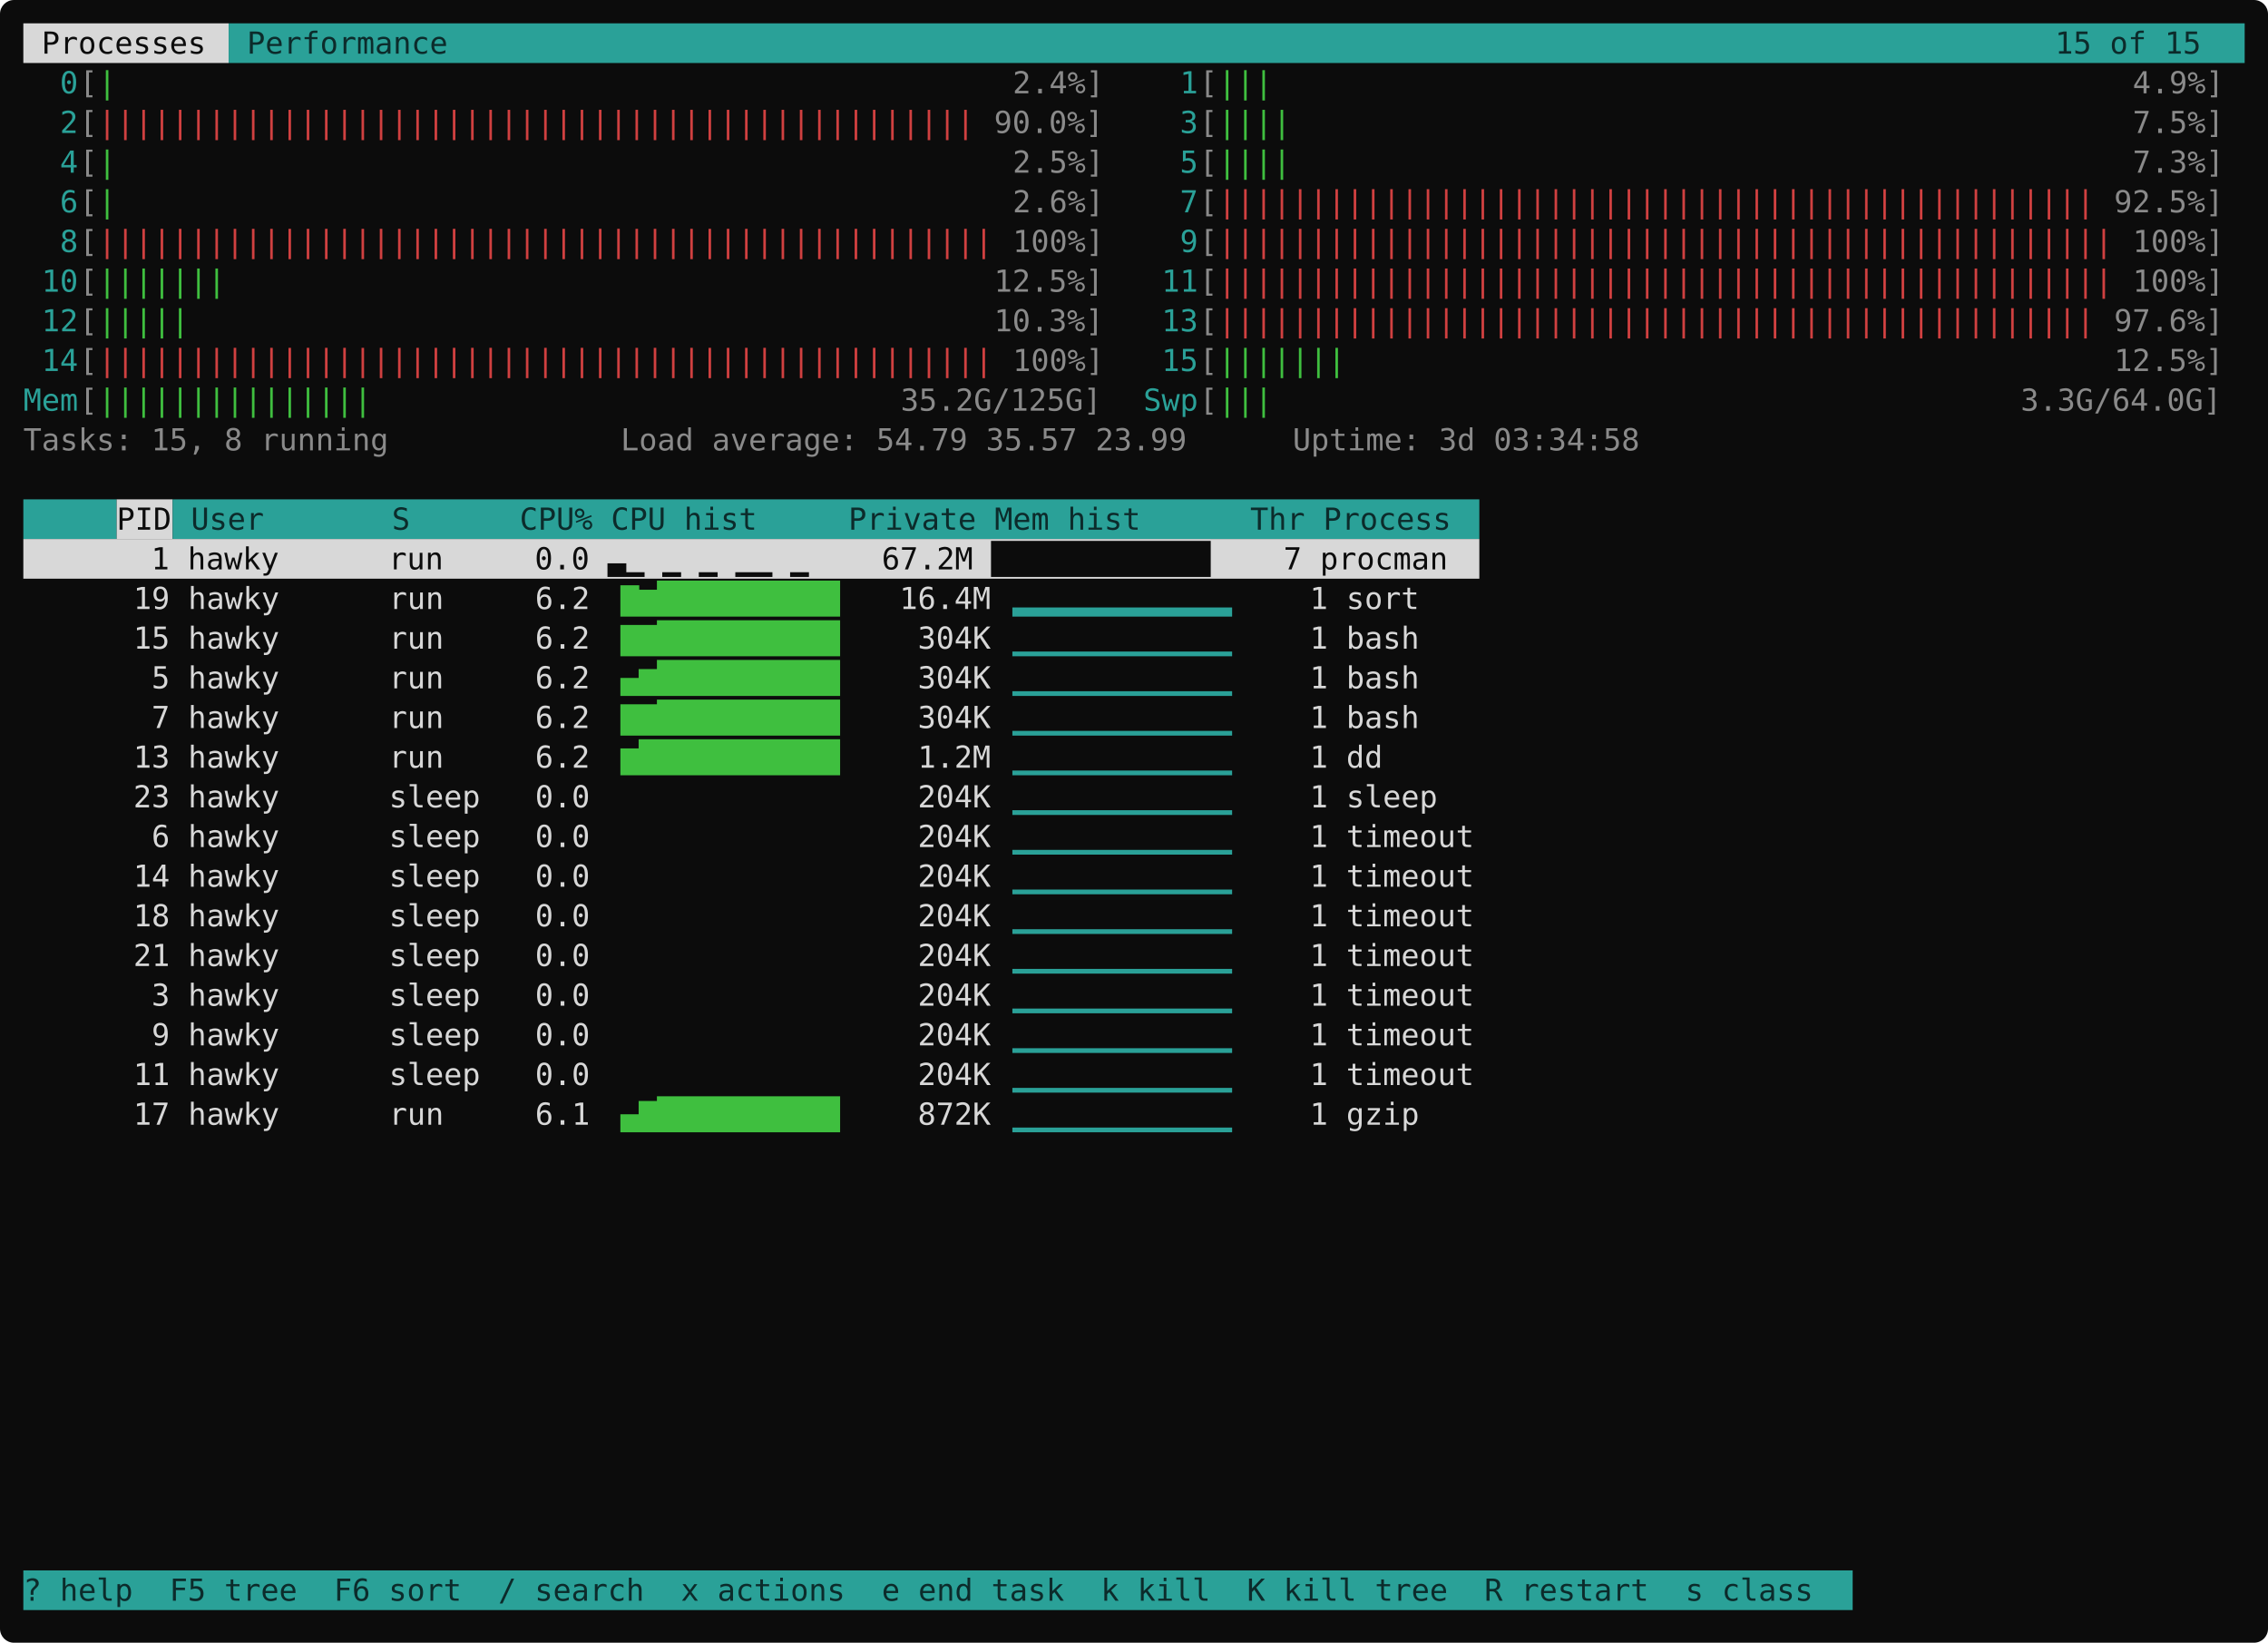
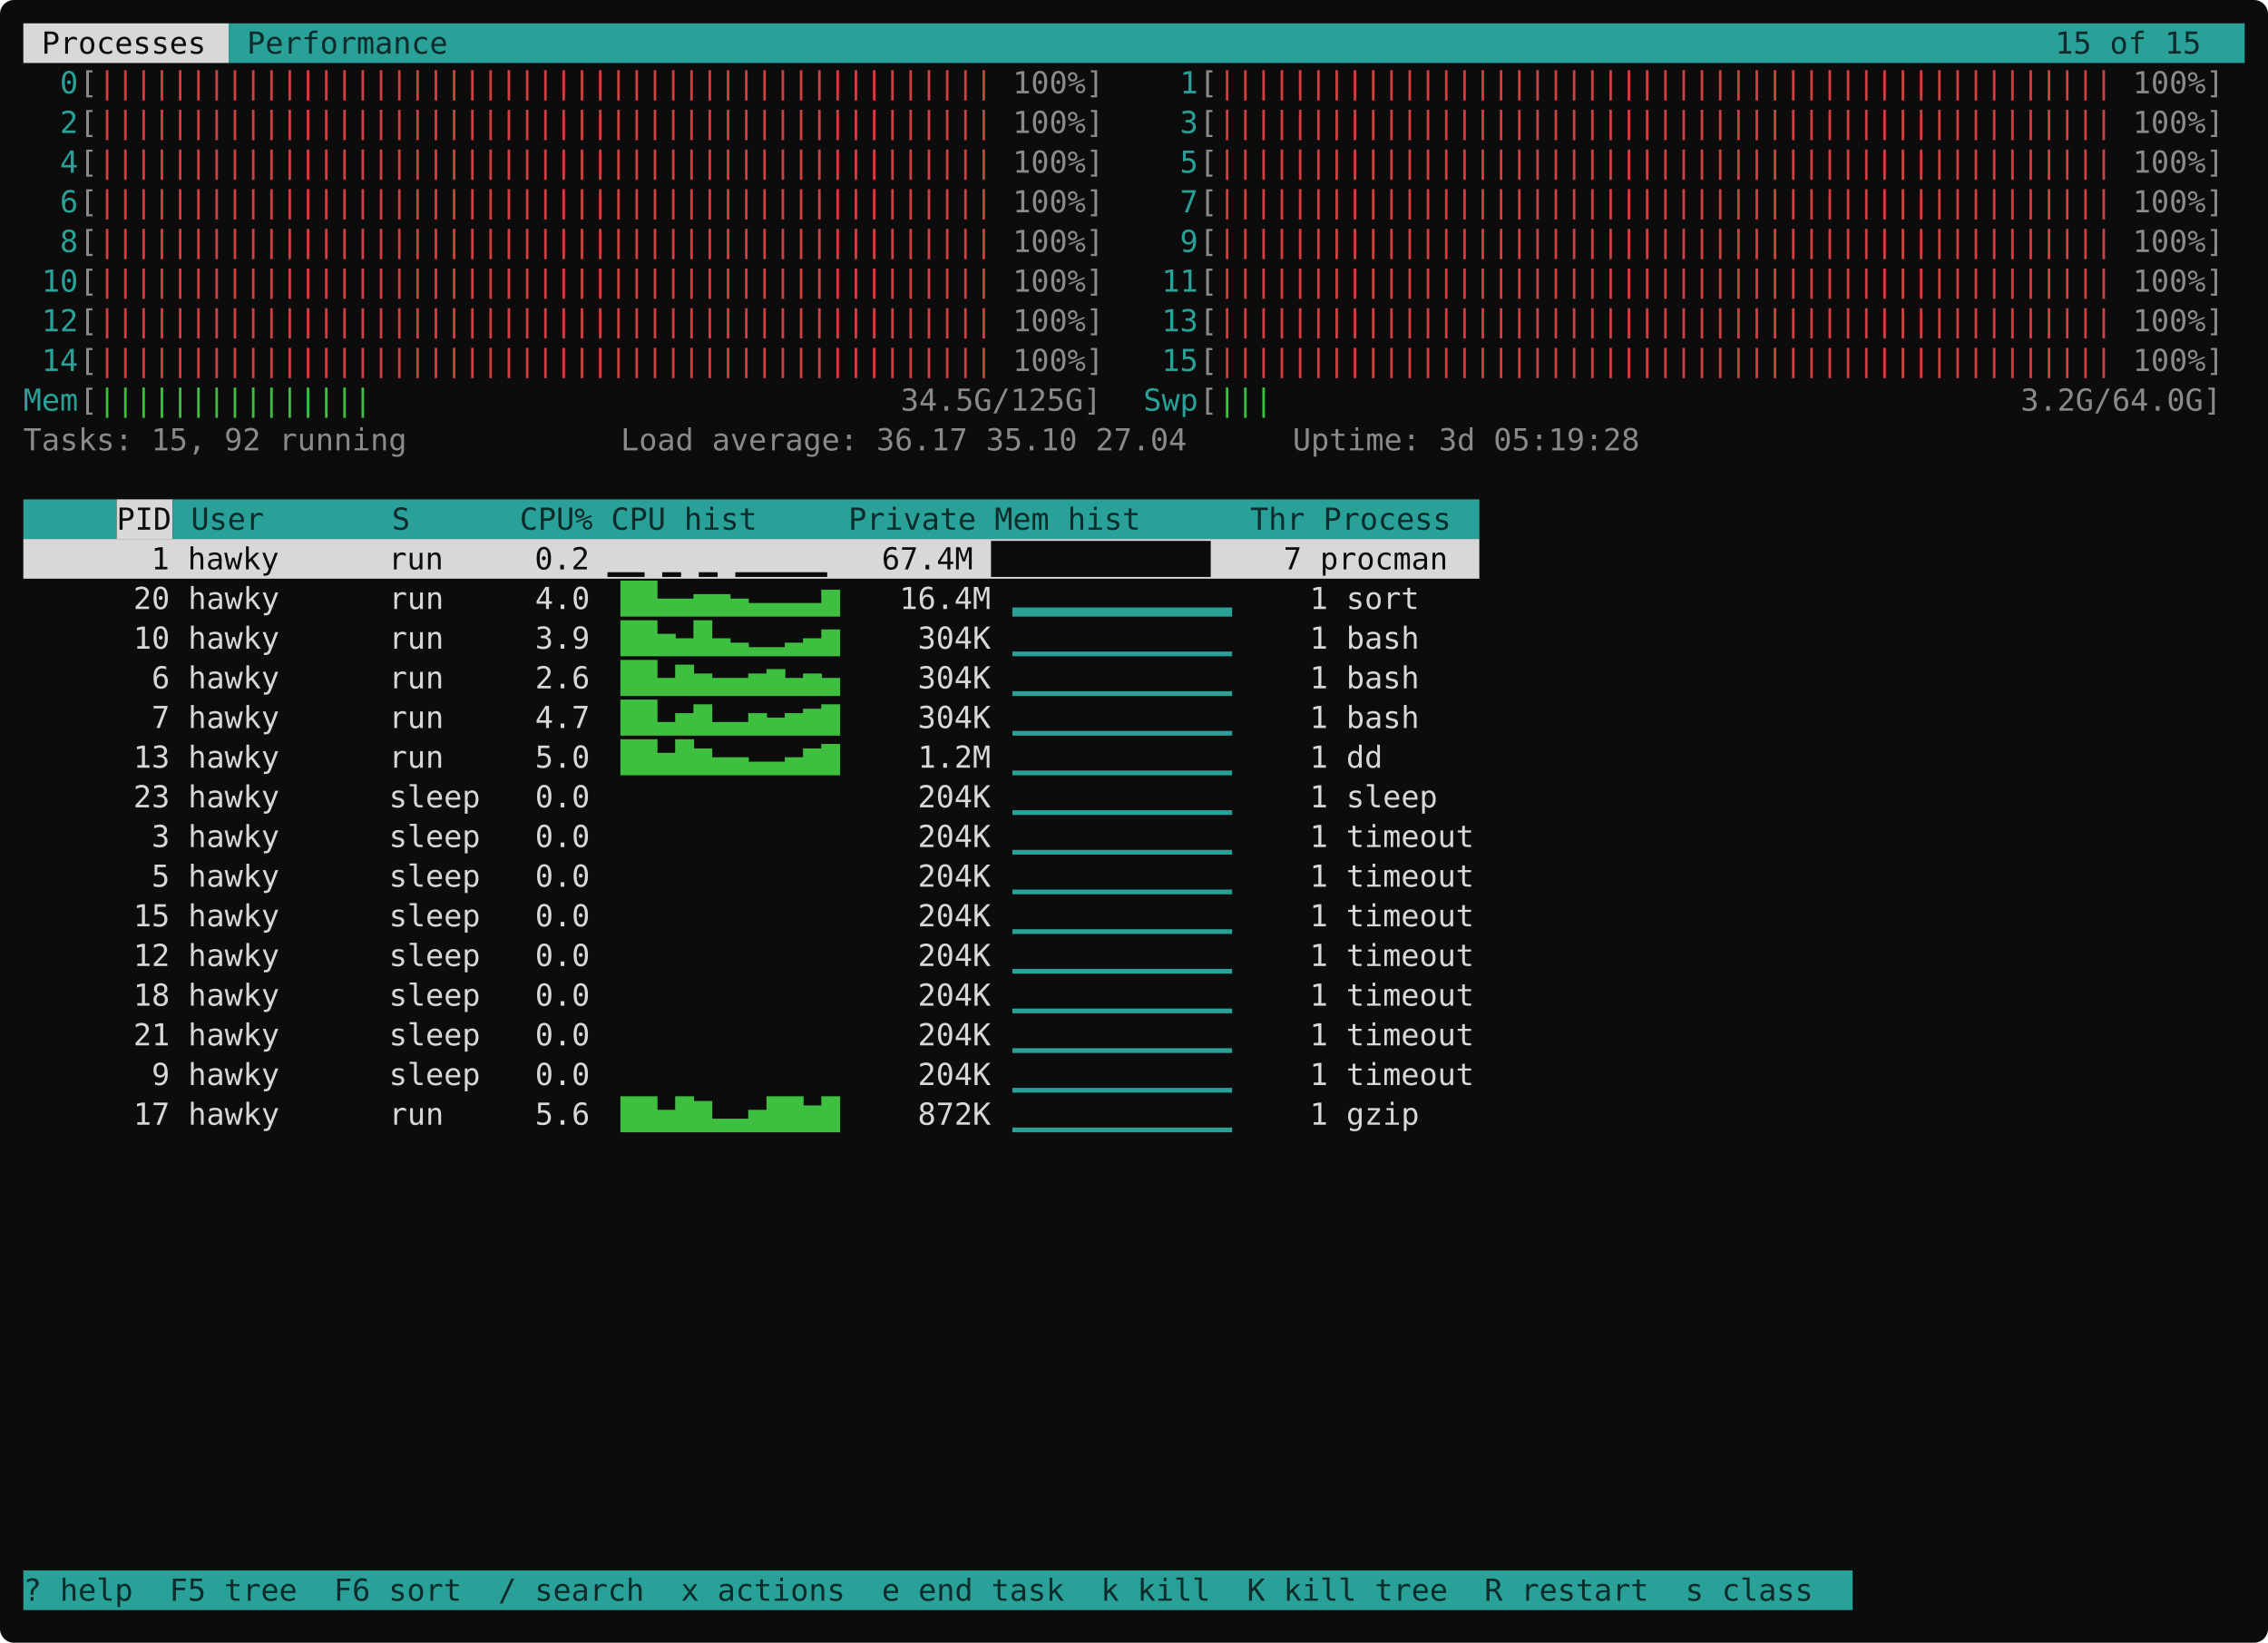
<svg xmlns="http://www.w3.org/2000/svg" width="972" height="704" viewBox="0 0 972 704" role="img" aria-label="procman --tui">
  <rect width="972" height="704" rx="6" fill="#0c0c0c" />
  <g font-family="ui-monospace,SFMono-Regular,Menlo,DejaVu Sans Mono,Consolas,monospace" font-size="13" xml:space="preserve">
    <rect x="10" y="10" width="88" height="17" fill="#d8d8d8" />
    <text x="10" y="23" fill="#0c0c0c"> Processes </text>
    <rect x="98" y="10" width="864" height="17" fill="#2aa198" />
    <text x="98" y="23" fill="#0c2b2b"> Performance                                                                                        15 of 15</text>
    <text x="10" y="40" fill="#2aa198">  0</text>
    <text x="34" y="40" fill="#8a8a8a">[</text>
-     <text x="42" y="40" fill="#3fbf3f">|</text>
-     <text x="50" y="40" fill="#d8d8d8">                                                </text>
-     <text x="434" y="40" fill="#8a8a8a">2.4%]</text>
+     <text x="42" y="40" fill="#d04040">|||||||||||||||||||||||||||||||||||||||||||||||||</text>
+     <text x="434" y="40" fill="#8a8a8a">100%]</text>
    <text x="474" y="40" fill="#d8d8d8">  </text>
    <text x="490" y="40" fill="#2aa198">  1</text>
    <text x="514" y="40" fill="#8a8a8a">[</text>
-     <text x="522" y="40" fill="#3fbf3f">|||</text>
-     <text x="546" y="40" fill="#d8d8d8">                                              </text>
-     <text x="914" y="40" fill="#8a8a8a">4.9%]</text>
+     <text x="522" y="40" fill="#d04040">|||||||||||||||||||||||||||||||||||||||||||||||||</text>
+     <text x="914" y="40" fill="#8a8a8a">100%]</text>
    <text x="10" y="57" fill="#2aa198">  2</text>
    <text x="34" y="57" fill="#8a8a8a">[</text>
-     <text x="42" y="57" fill="#d04040">||||||||||||||||||||||||||||||||||||||||||||||||</text>
-     <text x="426" y="57" fill="#8a8a8a">90.0%]</text>
+     <text x="42" y="57" fill="#d04040">|||||||||||||||||||||||||||||||||||||||||||||||||</text>
+     <text x="434" y="57" fill="#8a8a8a">100%]</text>
    <text x="474" y="57" fill="#d8d8d8">  </text>
    <text x="490" y="57" fill="#2aa198">  3</text>
    <text x="514" y="57" fill="#8a8a8a">[</text>
-     <text x="522" y="57" fill="#3fbf3f">||||</text>
-     <text x="554" y="57" fill="#d8d8d8">                                             </text>
-     <text x="914" y="57" fill="#8a8a8a">7.5%]</text>
+     <text x="522" y="57" fill="#d04040">|||||||||||||||||||||||||||||||||||||||||||||||||</text>
+     <text x="914" y="57" fill="#8a8a8a">100%]</text>
    <text x="10" y="74" fill="#2aa198">  4</text>
    <text x="34" y="74" fill="#8a8a8a">[</text>
-     <text x="42" y="74" fill="#3fbf3f">|</text>
-     <text x="50" y="74" fill="#d8d8d8">                                                </text>
-     <text x="434" y="74" fill="#8a8a8a">2.5%]</text>
+     <text x="42" y="74" fill="#d04040">|||||||||||||||||||||||||||||||||||||||||||||||||</text>
+     <text x="434" y="74" fill="#8a8a8a">100%]</text>
    <text x="474" y="74" fill="#d8d8d8">  </text>
    <text x="490" y="74" fill="#2aa198">  5</text>
    <text x="514" y="74" fill="#8a8a8a">[</text>
-     <text x="522" y="74" fill="#3fbf3f">||||</text>
-     <text x="554" y="74" fill="#d8d8d8">                                             </text>
-     <text x="914" y="74" fill="#8a8a8a">7.3%]</text>
+     <text x="522" y="74" fill="#d04040">|||||||||||||||||||||||||||||||||||||||||||||||||</text>
+     <text x="914" y="74" fill="#8a8a8a">100%]</text>
    <text x="10" y="91" fill="#2aa198">  6</text>
    <text x="34" y="91" fill="#8a8a8a">[</text>
-     <text x="42" y="91" fill="#3fbf3f">|</text>
-     <text x="50" y="91" fill="#d8d8d8">                                                </text>
-     <text x="434" y="91" fill="#8a8a8a">2.6%]</text>
+     <text x="42" y="91" fill="#d04040">|||||||||||||||||||||||||||||||||||||||||||||||||</text>
+     <text x="434" y="91" fill="#8a8a8a">100%]</text>
    <text x="474" y="91" fill="#d8d8d8">  </text>
    <text x="490" y="91" fill="#2aa198">  7</text>
    <text x="514" y="91" fill="#8a8a8a">[</text>
-     <text x="522" y="91" fill="#d04040">||||||||||||||||||||||||||||||||||||||||||||||||</text>
-     <text x="906" y="91" fill="#8a8a8a">92.5%]</text>
+     <text x="522" y="91" fill="#d04040">|||||||||||||||||||||||||||||||||||||||||||||||||</text>
+     <text x="914" y="91" fill="#8a8a8a">100%]</text>
    <text x="10" y="108" fill="#2aa198">  8</text>
    <text x="34" y="108" fill="#8a8a8a">[</text>
    <text x="42" y="108" fill="#d04040">|||||||||||||||||||||||||||||||||||||||||||||||||</text>
    <text x="434" y="108" fill="#8a8a8a">100%]</text>
    <text x="474" y="108" fill="#d8d8d8">  </text>
    <text x="490" y="108" fill="#2aa198">  9</text>
    <text x="514" y="108" fill="#8a8a8a">[</text>
    <text x="522" y="108" fill="#d04040">|||||||||||||||||||||||||||||||||||||||||||||||||</text>
    <text x="914" y="108" fill="#8a8a8a">100%]</text>
    <text x="10" y="125" fill="#2aa198"> 10</text>
    <text x="34" y="125" fill="#8a8a8a">[</text>
-     <text x="42" y="125" fill="#3fbf3f">|||||||</text>
-     <text x="98" y="125" fill="#d8d8d8">                                         </text>
-     <text x="426" y="125" fill="#8a8a8a">12.5%]</text>
+     <text x="42" y="125" fill="#d04040">|||||||||||||||||||||||||||||||||||||||||||||||||</text>
+     <text x="434" y="125" fill="#8a8a8a">100%]</text>
    <text x="474" y="125" fill="#d8d8d8">  </text>
    <text x="490" y="125" fill="#2aa198"> 11</text>
    <text x="514" y="125" fill="#8a8a8a">[</text>
    <text x="522" y="125" fill="#d04040">|||||||||||||||||||||||||||||||||||||||||||||||||</text>
    <text x="914" y="125" fill="#8a8a8a">100%]</text>
    <text x="10" y="142" fill="#2aa198"> 12</text>
    <text x="34" y="142" fill="#8a8a8a">[</text>
-     <text x="42" y="142" fill="#3fbf3f">|||||</text>
-     <text x="82" y="142" fill="#d8d8d8">                                           </text>
-     <text x="426" y="142" fill="#8a8a8a">10.3%]</text>
+     <text x="42" y="142" fill="#d04040">|||||||||||||||||||||||||||||||||||||||||||||||||</text>
+     <text x="434" y="142" fill="#8a8a8a">100%]</text>
    <text x="474" y="142" fill="#d8d8d8">  </text>
    <text x="490" y="142" fill="#2aa198"> 13</text>
    <text x="514" y="142" fill="#8a8a8a">[</text>
-     <text x="522" y="142" fill="#d04040">||||||||||||||||||||||||||||||||||||||||||||||||</text>
-     <text x="906" y="142" fill="#8a8a8a">97.6%]</text>
+     <text x="522" y="142" fill="#d04040">|||||||||||||||||||||||||||||||||||||||||||||||||</text>
+     <text x="914" y="142" fill="#8a8a8a">100%]</text>
    <text x="10" y="159" fill="#2aa198"> 14</text>
    <text x="34" y="159" fill="#8a8a8a">[</text>
    <text x="42" y="159" fill="#d04040">|||||||||||||||||||||||||||||||||||||||||||||||||</text>
    <text x="434" y="159" fill="#8a8a8a">100%]</text>
    <text x="474" y="159" fill="#d8d8d8">  </text>
    <text x="490" y="159" fill="#2aa198"> 15</text>
    <text x="514" y="159" fill="#8a8a8a">[</text>
-     <text x="522" y="159" fill="#3fbf3f">|||||||</text>
-     <text x="578" y="159" fill="#d8d8d8">                                         </text>
-     <text x="906" y="159" fill="#8a8a8a">12.5%]</text>
+     <text x="522" y="159" fill="#d04040">|||||||||||||||||||||||||||||||||||||||||||||||||</text>
+     <text x="914" y="159" fill="#8a8a8a">100%]</text>
    <text x="10" y="176" fill="#2aa198">Mem</text>
    <text x="34" y="176" fill="#8a8a8a">[</text>
    <text x="42" y="176" fill="#3fbf3f">|||||||||||||||</text>
    <text x="162" y="176" fill="#d8d8d8">                            </text>
-     <text x="386" y="176" fill="#8a8a8a">35.2G/125G]</text>
+     <text x="386" y="176" fill="#8a8a8a">34.5G/125G]</text>
    <text x="474" y="176" fill="#d8d8d8">  </text>
    <text x="490" y="176" fill="#2aa198">Swp</text>
    <text x="514" y="176" fill="#8a8a8a">[</text>
    <text x="522" y="176" fill="#3fbf3f">|||</text>
    <text x="546" y="176" fill="#d8d8d8">                                        </text>
-     <text x="866" y="176" fill="#8a8a8a">3.3G/64.0G]</text>
-     <text x="10" y="193" fill="#8a8a8a">Tasks: 15, 8 running</text>
-     <text x="170" y="193" fill="#d8d8d8">            </text>
-     <text x="266" y="193" fill="#8a8a8a">Load average: 54.79 35.57 23.99</text>
+     <text x="866" y="176" fill="#8a8a8a">3.2G/64.0G]</text>
+     <text x="10" y="193" fill="#8a8a8a">Tasks: 15, 92 running</text>
+     <text x="178" y="193" fill="#d8d8d8">           </text>
+     <text x="266" y="193" fill="#8a8a8a">Load average: 36.17 35.10 27.04</text>
    <text x="514" y="193" fill="#d8d8d8">     </text>
-     <text x="554" y="193" fill="#8a8a8a">Uptime: 3d 03:34:58</text>
+     <text x="554" y="193" fill="#8a8a8a">Uptime: 3d 05:19:28</text>
    <rect x="10" y="214" width="40" height="17" fill="#2aa198" />
    <text x="10" y="227" fill="#0c2b2b">     </text>
    <rect x="50" y="214" width="24" height="17" fill="#d8d8d8" />
    <text x="50" y="227" fill="#0c0c0c">PID</text>
    <rect x="74" y="214" width="560" height="17" fill="#2aa198" />
    <text x="74" y="227" fill="#0c2b2b"> User       S      CPU% CPU hist     Private Mem hist      Thr Process</text>
    <rect x="10" y="231" width="624" height="17" fill="#d8d8d8" />
-     <text x="10" y="244" fill="#0c0c0c">       1 hawky      run     0.0 ▃▁ ▁ ▁ ▁▁ ▁    67.2M ████████████    7 procman</text>
+     <text x="10" y="244" fill="#0c0c0c">       1 hawky      run     0.2 ▁▁ ▁ ▁ ▁▁▁▁▁   67.4M ████████████    7 procman</text>
    <text x="10" y="261" fill="#eba03c"> </text>
-     <text x="18" y="261" fill="#d8d8d8">     19 hawky      run     6.2 </text>
-     <text x="266" y="261" fill="#3fbf3f">▇▆██████████</text>
+     <text x="18" y="261" fill="#d8d8d8">     20 hawky      run     4.0 </text>
+     <text x="266" y="261" fill="#3fbf3f">██▄▄▅▅▄▃▃▃▃▆</text>
    <text x="362" y="261" fill="#d8d8d8">   16.4M </text>
    <text x="434" y="261" fill="#2aa198">▂▂▂▂▂▂▂▂▂▂▂▂</text>
    <text x="530" y="261" fill="#d8d8d8">    1 sort</text>
    <text x="10" y="278" fill="#eba03c"> </text>
-     <text x="18" y="278" fill="#d8d8d8">     15 hawky      run     6.2 </text>
-     <text x="266" y="278" fill="#3fbf3f">▇▇██████████</text>
+     <text x="18" y="278" fill="#d8d8d8">     10 hawky      run     3.9 </text>
+     <text x="266" y="278" fill="#3fbf3f">██▅▄█▄▃▂▂▃▄▆</text>
    <text x="362" y="278" fill="#d8d8d8">    304K </text>
    <text x="434" y="278" fill="#2aa198">▁▁▁▁▁▁▁▁▁▁▁▁</text>
    <text x="530" y="278" fill="#d8d8d8">    1 bash</text>
    <text x="10" y="295" fill="#eba03c"> </text>
-     <text x="18" y="295" fill="#d8d8d8">      5 hawky      run     6.2 </text>
-     <text x="266" y="295" fill="#3fbf3f">▄▆██████████</text>
+     <text x="18" y="295" fill="#d8d8d8">      6 hawky      run     2.6 </text>
+     <text x="266" y="295" fill="#3fbf3f">██▄▇▅▄▄▅▆▄▅▄</text>
    <text x="362" y="295" fill="#d8d8d8">    304K </text>
    <text x="434" y="295" fill="#2aa198">▁▁▁▁▁▁▁▁▁▁▁▁</text>
    <text x="530" y="295" fill="#d8d8d8">    1 bash</text>
    <text x="10" y="312" fill="#eba03c"> </text>
-     <text x="18" y="312" fill="#d8d8d8">      7 hawky      run     6.2 </text>
-     <text x="266" y="312" fill="#3fbf3f">▇▇██████████</text>
+     <text x="18" y="312" fill="#d8d8d8">      7 hawky      run     4.7 </text>
+     <text x="266" y="312" fill="#3fbf3f">██▃▅▇▃▃▅▄▅▆▇</text>
    <text x="362" y="312" fill="#d8d8d8">    304K </text>
    <text x="434" y="312" fill="#2aa198">▁▁▁▁▁▁▁▁▁▁▁▁</text>
    <text x="530" y="312" fill="#d8d8d8">    1 bash</text>
    <text x="10" y="329" fill="#eba03c"> </text>
-     <text x="18" y="329" fill="#d8d8d8">     13 hawky      run     6.2 </text>
-     <text x="266" y="329" fill="#3fbf3f">▆███████████</text>
+     <text x="18" y="329" fill="#d8d8d8">     13 hawky      run     5.0 </text>
+     <text x="266" y="329" fill="#3fbf3f">██▅█▆▄▄▃▃▄▆▇</text>
    <text x="362" y="329" fill="#d8d8d8">    1.2M </text>
    <text x="434" y="329" fill="#2aa198">▁▁▁▁▁▁▁▁▁▁▁▁</text>
    <text x="530" y="329" fill="#d8d8d8">    1 dd</text>
    <text x="10" y="346" fill="#eba03c"> </text>
    <text x="18" y="346" fill="#d8d8d8">     23 hawky      sleep   0.0 </text>
    <text x="266" y="346" fill="#3fbf3f">            </text>
    <text x="362" y="346" fill="#d8d8d8">    204K </text>
    <text x="434" y="346" fill="#2aa198">▁▁▁▁▁▁▁▁▁▁▁▁</text>
    <text x="530" y="346" fill="#d8d8d8">    1 sleep</text>
    <text x="10" y="363" fill="#eba03c"> </text>
-     <text x="18" y="363" fill="#d8d8d8">      6 hawky      sleep   0.0 </text>
+     <text x="18" y="363" fill="#d8d8d8">      3 hawky      sleep   0.0 </text>
    <text x="266" y="363" fill="#3fbf3f">            </text>
    <text x="362" y="363" fill="#d8d8d8">    204K </text>
    <text x="434" y="363" fill="#2aa198">▁▁▁▁▁▁▁▁▁▁▁▁</text>
    <text x="530" y="363" fill="#d8d8d8">    1 timeout</text>
    <text x="10" y="380" fill="#eba03c"> </text>
-     <text x="18" y="380" fill="#d8d8d8">     14 hawky      sleep   0.0 </text>
+     <text x="18" y="380" fill="#d8d8d8">      5 hawky      sleep   0.0 </text>
    <text x="266" y="380" fill="#3fbf3f">            </text>
    <text x="362" y="380" fill="#d8d8d8">    204K </text>
    <text x="434" y="380" fill="#2aa198">▁▁▁▁▁▁▁▁▁▁▁▁</text>
    <text x="530" y="380" fill="#d8d8d8">    1 timeout</text>
    <text x="10" y="397" fill="#eba03c"> </text>
-     <text x="18" y="397" fill="#d8d8d8">     18 hawky      sleep   0.0 </text>
+     <text x="18" y="397" fill="#d8d8d8">     15 hawky      sleep   0.0 </text>
    <text x="266" y="397" fill="#3fbf3f">            </text>
    <text x="362" y="397" fill="#d8d8d8">    204K </text>
    <text x="434" y="397" fill="#2aa198">▁▁▁▁▁▁▁▁▁▁▁▁</text>
    <text x="530" y="397" fill="#d8d8d8">    1 timeout</text>
    <text x="10" y="414" fill="#eba03c"> </text>
-     <text x="18" y="414" fill="#d8d8d8">     21 hawky      sleep   0.0 </text>
+     <text x="18" y="414" fill="#d8d8d8">     12 hawky      sleep   0.0 </text>
    <text x="266" y="414" fill="#3fbf3f">            </text>
    <text x="362" y="414" fill="#d8d8d8">    204K </text>
    <text x="434" y="414" fill="#2aa198">▁▁▁▁▁▁▁▁▁▁▁▁</text>
    <text x="530" y="414" fill="#d8d8d8">    1 timeout</text>
    <text x="10" y="431" fill="#eba03c"> </text>
-     <text x="18" y="431" fill="#d8d8d8">      3 hawky      sleep   0.0 </text>
+     <text x="18" y="431" fill="#d8d8d8">     18 hawky      sleep   0.0 </text>
    <text x="266" y="431" fill="#3fbf3f">            </text>
    <text x="362" y="431" fill="#d8d8d8">    204K </text>
    <text x="434" y="431" fill="#2aa198">▁▁▁▁▁▁▁▁▁▁▁▁</text>
    <text x="530" y="431" fill="#d8d8d8">    1 timeout</text>
    <text x="10" y="448" fill="#eba03c"> </text>
-     <text x="18" y="448" fill="#d8d8d8">      9 hawky      sleep   0.0 </text>
+     <text x="18" y="448" fill="#d8d8d8">     21 hawky      sleep   0.0 </text>
    <text x="266" y="448" fill="#3fbf3f">            </text>
    <text x="362" y="448" fill="#d8d8d8">    204K </text>
    <text x="434" y="448" fill="#2aa198">▁▁▁▁▁▁▁▁▁▁▁▁</text>
    <text x="530" y="448" fill="#d8d8d8">    1 timeout</text>
    <text x="10" y="465" fill="#eba03c"> </text>
-     <text x="18" y="465" fill="#d8d8d8">     11 hawky      sleep   0.0 </text>
+     <text x="18" y="465" fill="#d8d8d8">      9 hawky      sleep   0.0 </text>
    <text x="266" y="465" fill="#3fbf3f">            </text>
    <text x="362" y="465" fill="#d8d8d8">    204K </text>
    <text x="434" y="465" fill="#2aa198">▁▁▁▁▁▁▁▁▁▁▁▁</text>
    <text x="530" y="465" fill="#d8d8d8">    1 timeout</text>
    <text x="10" y="482" fill="#eba03c"> </text>
-     <text x="18" y="482" fill="#d8d8d8">     17 hawky      run     6.1 </text>
-     <text x="266" y="482" fill="#3fbf3f">▄▇██████████</text>
+     <text x="18" y="482" fill="#d8d8d8">     17 hawky      run     5.6 </text>
+     <text x="266" y="482" fill="#3fbf3f">██▅█▇▃▃▅██▆█</text>
    <text x="362" y="482" fill="#d8d8d8">    872K </text>
    <text x="434" y="482" fill="#2aa198">▁▁▁▁▁▁▁▁▁▁▁▁</text>
    <text x="530" y="482" fill="#d8d8d8">    1 gzip</text>
    <rect x="10" y="673" width="784" height="17" fill="#2aa198" />
    <text x="10" y="686" fill="#0c2b2b">? help  F5 tree  F6 sort  / search  x actions  e end task  k kill  K kill tree  R restart  s class</text>
  </g>
</svg>
